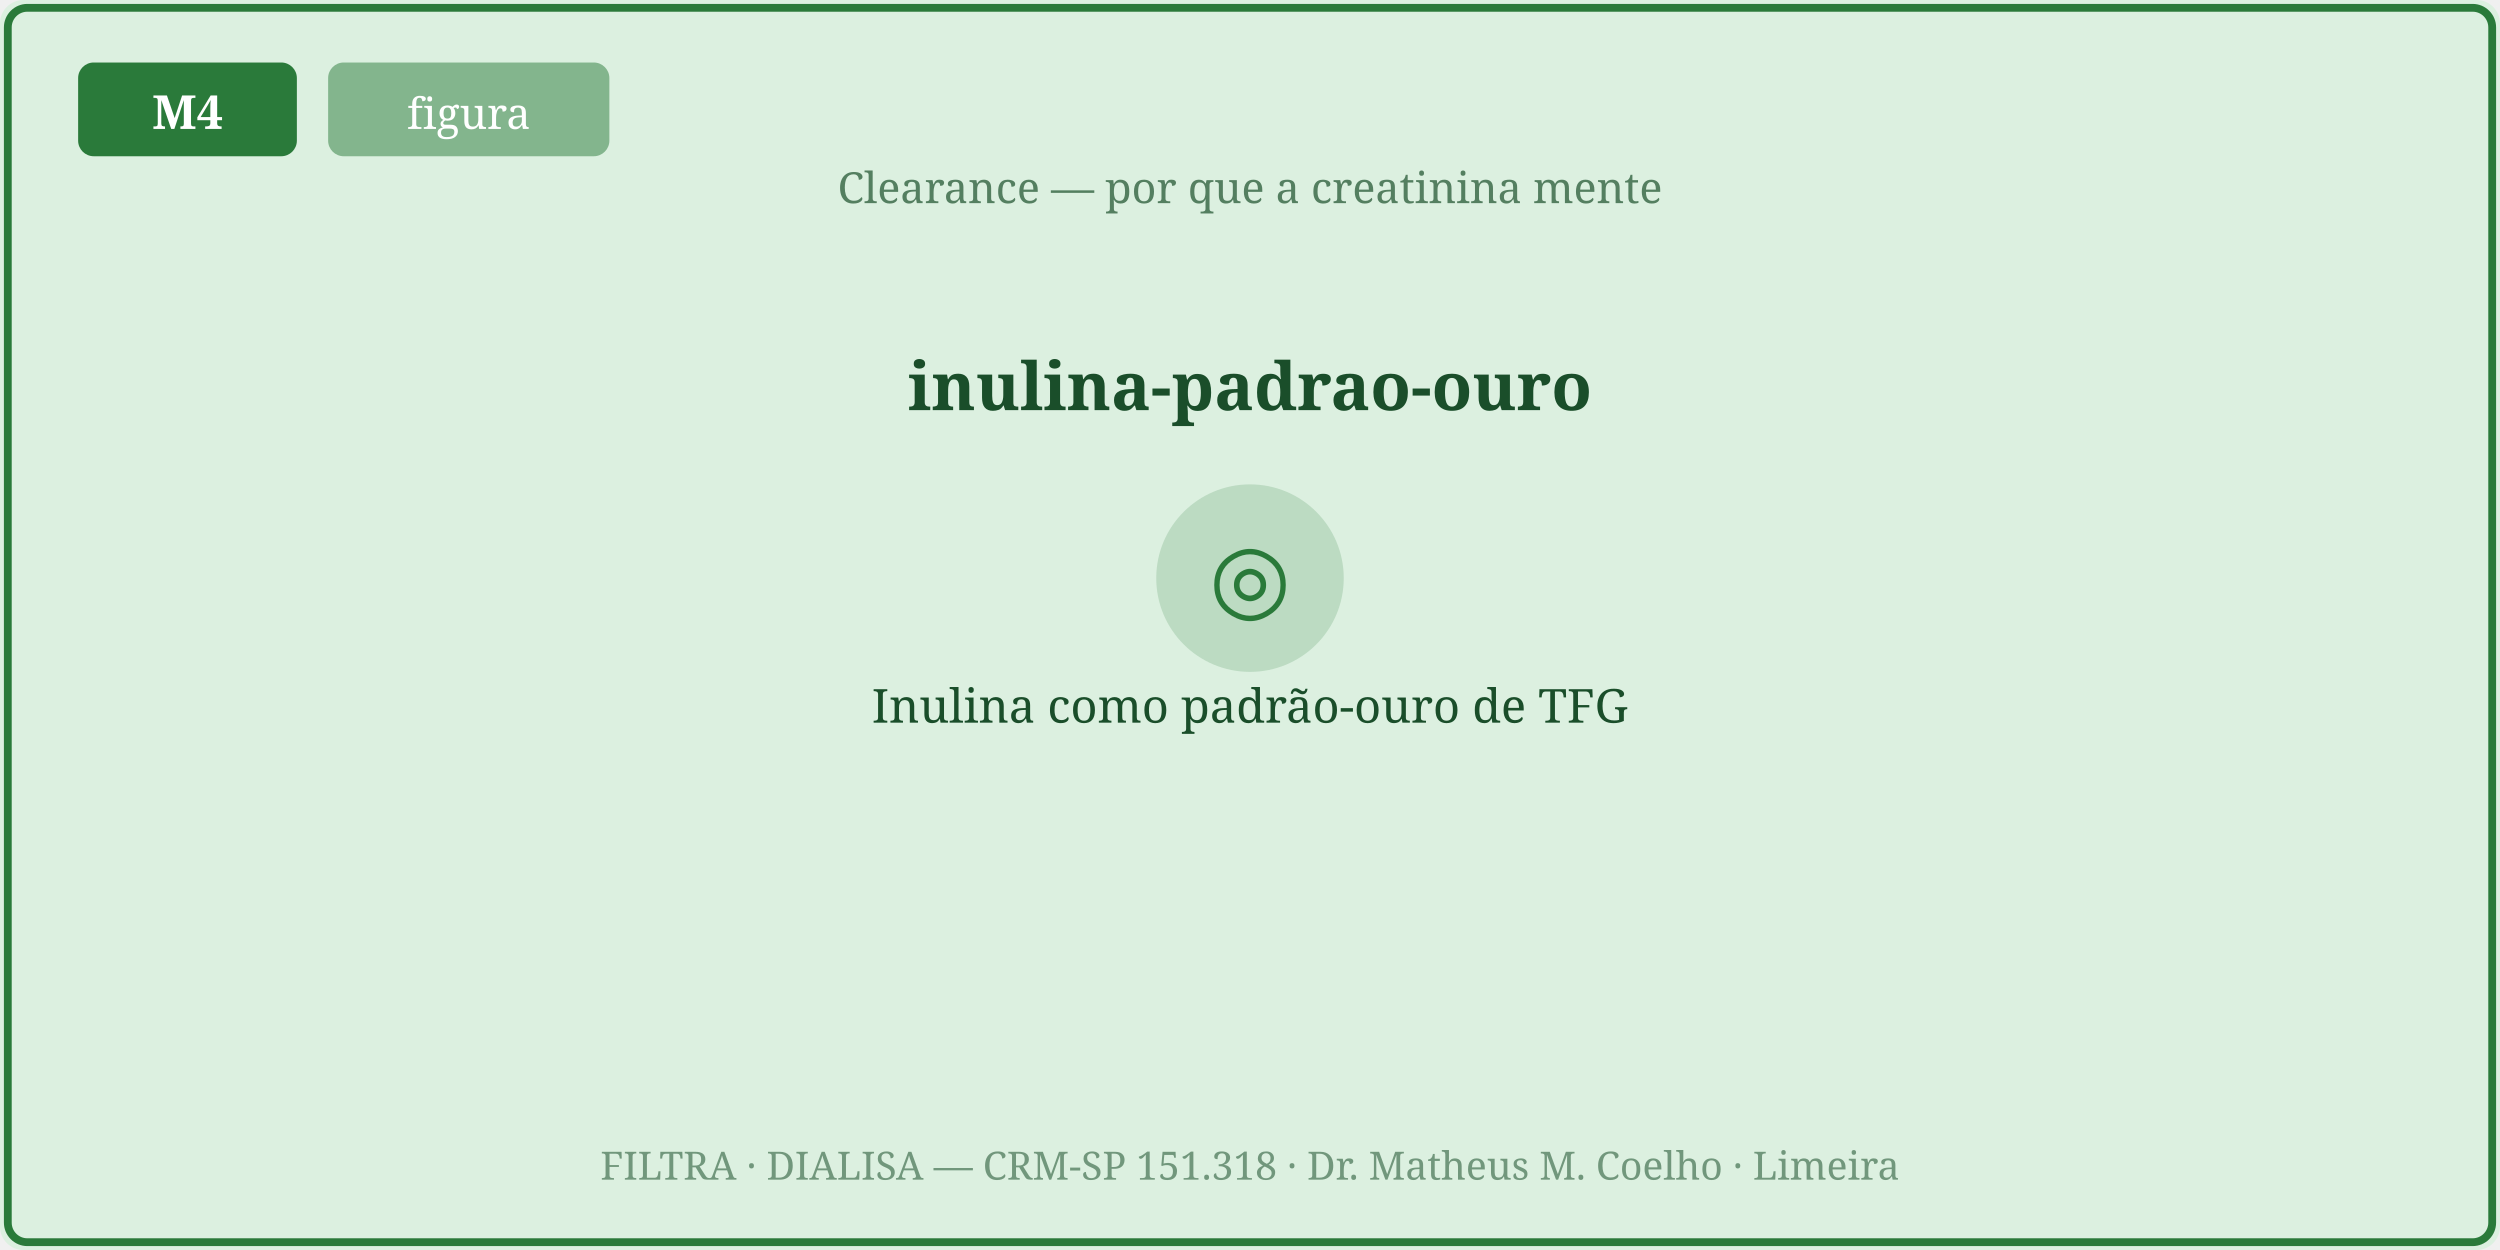
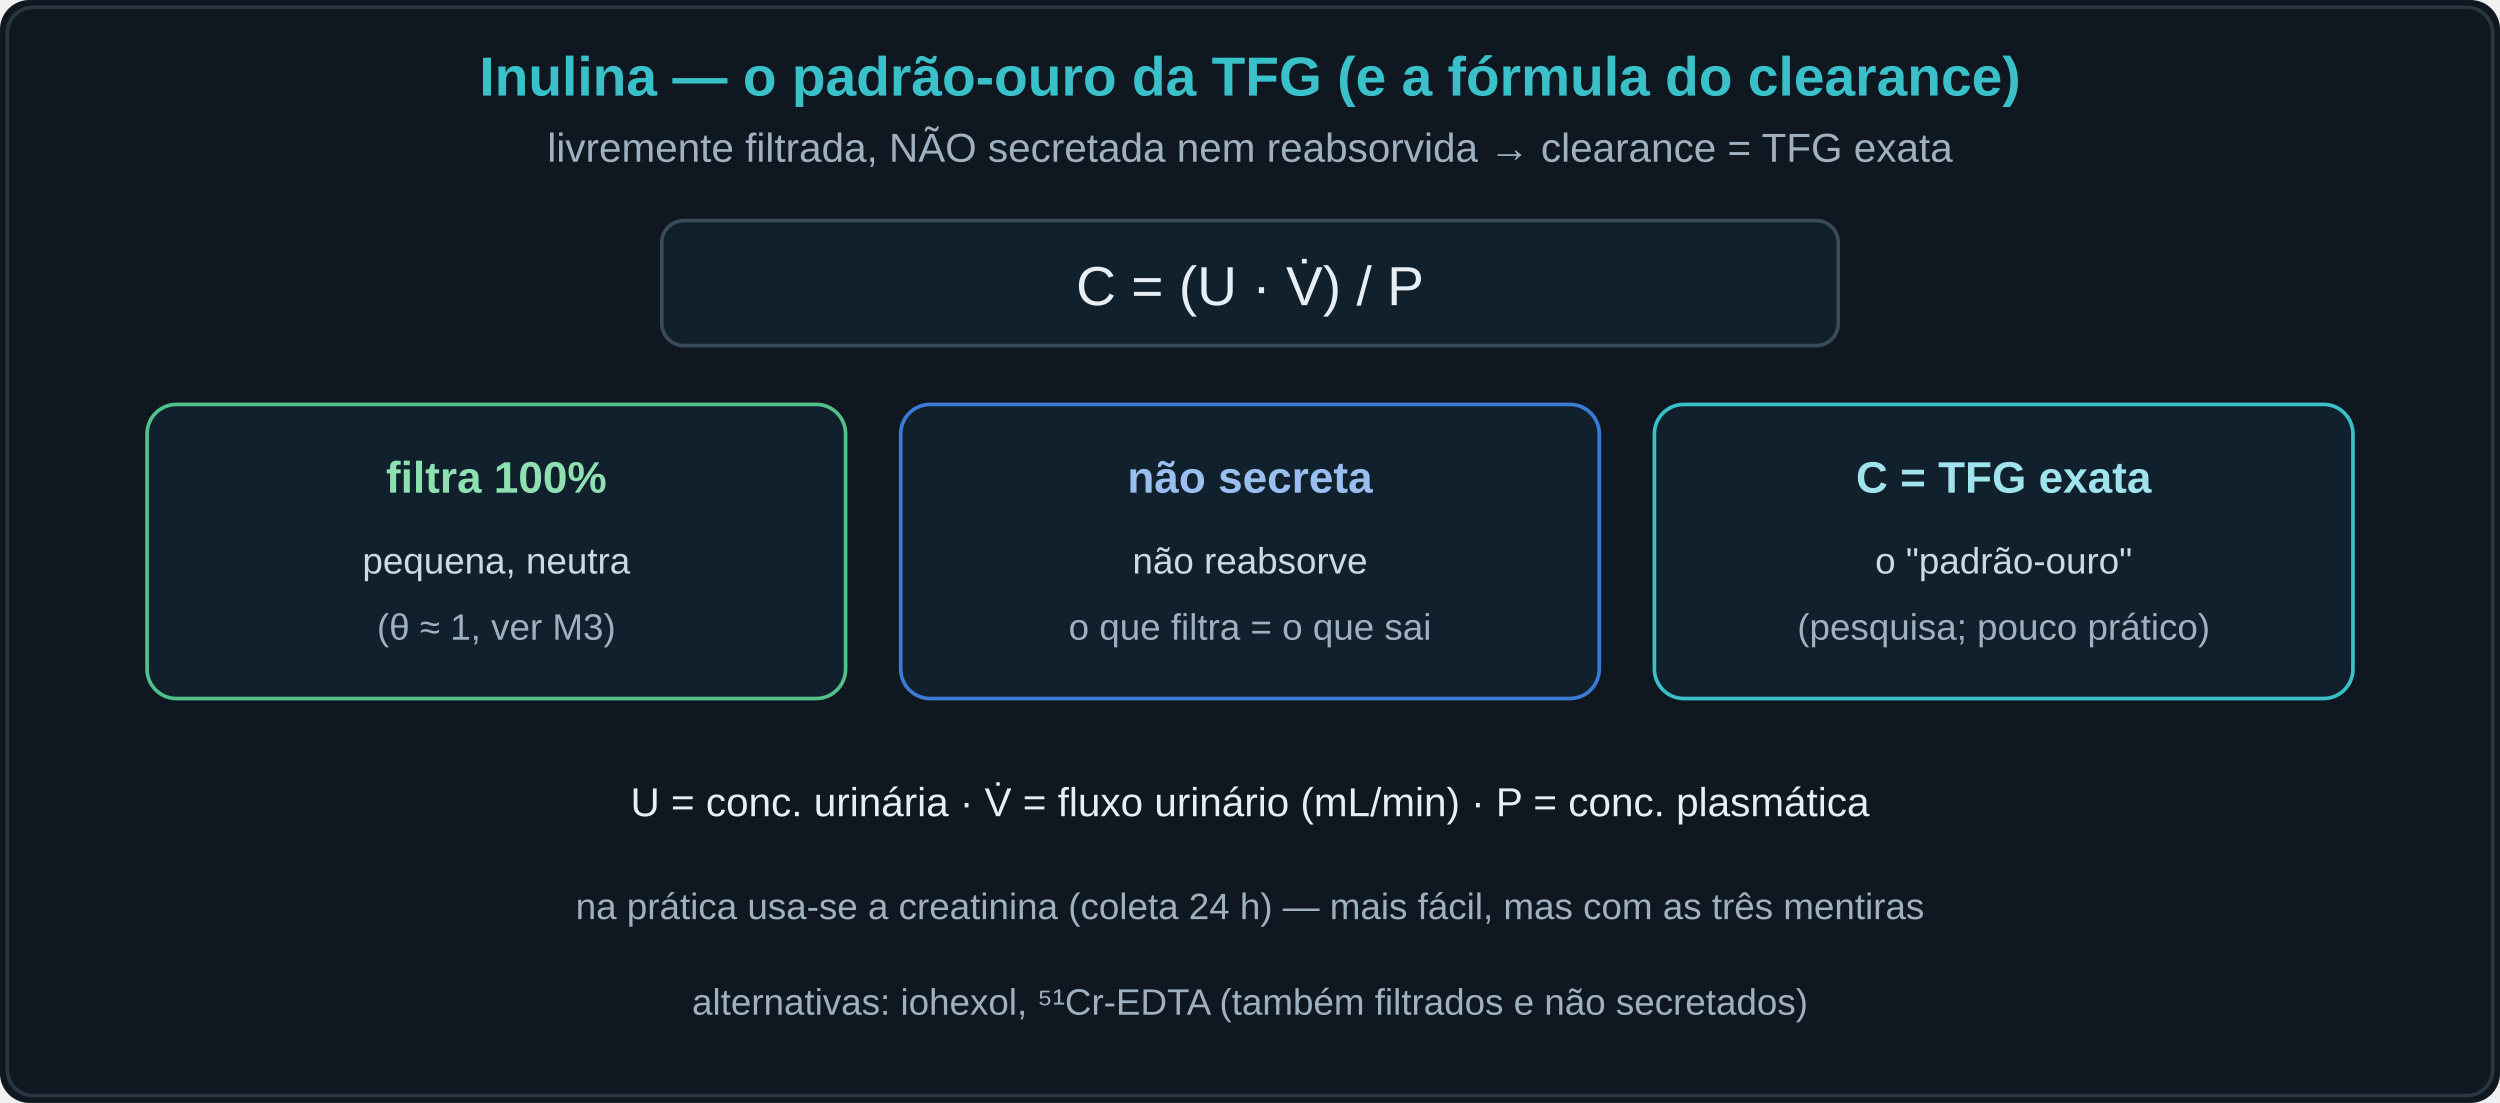
- <svg xmlns="http://www.w3.org/2000/svg" viewBox="0 0 640 320" font-family="Georgia,serif">
-   <rect width="640" height="320" fill="#dcf0e0" rx="6" />
-   <rect x="2" y="2" width="636" height="316" rx="5" fill="none" stroke="#2a7a3a" stroke-width="2" />
-   <rect x="20" y="16" width="56" height="24" rx="4" fill="#2a7a3a" />
-   <text x="48" y="33" text-anchor="middle" font-size="12" font-weight="bold" fill="white">M4</text>
-   <rect x="84" y="16" width="72" height="24" rx="4" fill="#2a7a3a" opacity="0.5" />
-   <text x="120" y="33" text-anchor="middle" font-size="11" fill="white">figura</text>
-   <text x="320" y="52" text-anchor="middle" font-size="11" fill="#1a4e2a" opacity="0.7">Clearance — por que a creatinina mente</text>
-   <text x="320" y="105" text-anchor="middle" font-size="17" font-weight="bold" fill="#1a4e2a">inulina-padrao-ouro</text>
-   <circle cx="320" cy="148" r="24" fill="#2a7a3a" opacity="0.18" />
-   <text x="320" y="156" text-anchor="middle" font-size="24" fill="#2a7a3a">◎</text>
-   <text x="320" y="185" text-anchor="middle" font-size="12" fill="#1a4e2a">Inulina como padrão-ouro de TFG</text>
-   <text x="320" y="302" text-anchor="middle" font-size="10" fill="#1a4e2a" opacity="0.55">FILTRA · DIALISA — CRM-SP 151.318 · Dr. Matheus M. Coelho · Limeira</text>
+ <svg xmlns="http://www.w3.org/2000/svg" viewBox="0 0 680 300" font-family="system-ui,Arial,sans-serif">
+   <rect width="680" height="300" rx="8" fill="#0f1720" />
+   <rect x="2" y="2" width="676" height="296" rx="7" fill="none" stroke="#283642" />
+   <text x="340" y="26" text-anchor="middle" font-size="15" font-weight="bold" fill="#39c0c8">Inulina — o padrão-ouro da TFG (e a fórmula do clearance)</text>
+   <text x="340" y="44" text-anchor="middle" font-size="11" fill="#9fb1c0">livremente filtrada, NÃO secretada nem reabsorvida → clearance = TFG exata</text>
+   <rect x="180" y="60" width="320" height="34" rx="6" fill="#10202c" stroke="#3a4a58" />
+   <text x="340" y="83" text-anchor="middle" font-size="15" fill="#e7eef4">C = (U · V̇) / P</text>
+   <rect x="40" y="110" width="190" height="80" rx="8" fill="#10202c" stroke="#52c08a" />
+   <text x="135" y="134" text-anchor="middle" font-size="12" fill="#8fe0b0" font-weight="bold">filtra 100%</text>
+   <text x="135" y="156" text-anchor="middle" font-size="10" fill="#cdd9e3">pequena, neutra</text>
+   <text x="135" y="174" text-anchor="middle" font-size="10" fill="#9fb1c0">(θ ≈ 1, ver M3)</text>
+   <rect x="245" y="110" width="190" height="80" rx="8" fill="#10202c" stroke="#3a7bd5" />
+   <text x="340" y="134" text-anchor="middle" font-size="12" fill="#9bbef0" font-weight="bold">não secreta</text>
+   <text x="340" y="156" text-anchor="middle" font-size="10" fill="#cdd9e3">não reabsorve</text>
+   <text x="340" y="174" text-anchor="middle" font-size="10" fill="#9fb1c0">o que filtra = o que sai</text>
+   <rect x="450" y="110" width="190" height="80" rx="8" fill="#10202c" stroke="#39c0c8" />
+   <text x="545" y="134" text-anchor="middle" font-size="12" fill="#9fe3ec" font-weight="bold">C = TFG exata</text>
+   <text x="545" y="156" text-anchor="middle" font-size="10" fill="#cdd9e3">o "padrão-ouro"</text>
+   <text x="545" y="174" text-anchor="middle" font-size="10" fill="#9fb1c0">(pesquisa; pouco prático)</text>
+   <text x="340" y="222" text-anchor="middle" font-size="11" fill="#e7eef4">U = conc. urinária · V̇ = fluxo urinário (mL/min) · P = conc. plasmática</text>
+   <text x="340" y="250" text-anchor="middle" font-size="10" fill="#9fb1c0">na prática usa-se a creatinina (coleta 24 h) — mais fácil, mas com as três mentiras</text>
+   <text x="340" y="276" text-anchor="middle" font-size="10" fill="#9fb1c0">alternativas: iohexol, ⁵¹Cr-EDTA (também filtrados e não secretados)</text>
</svg>
